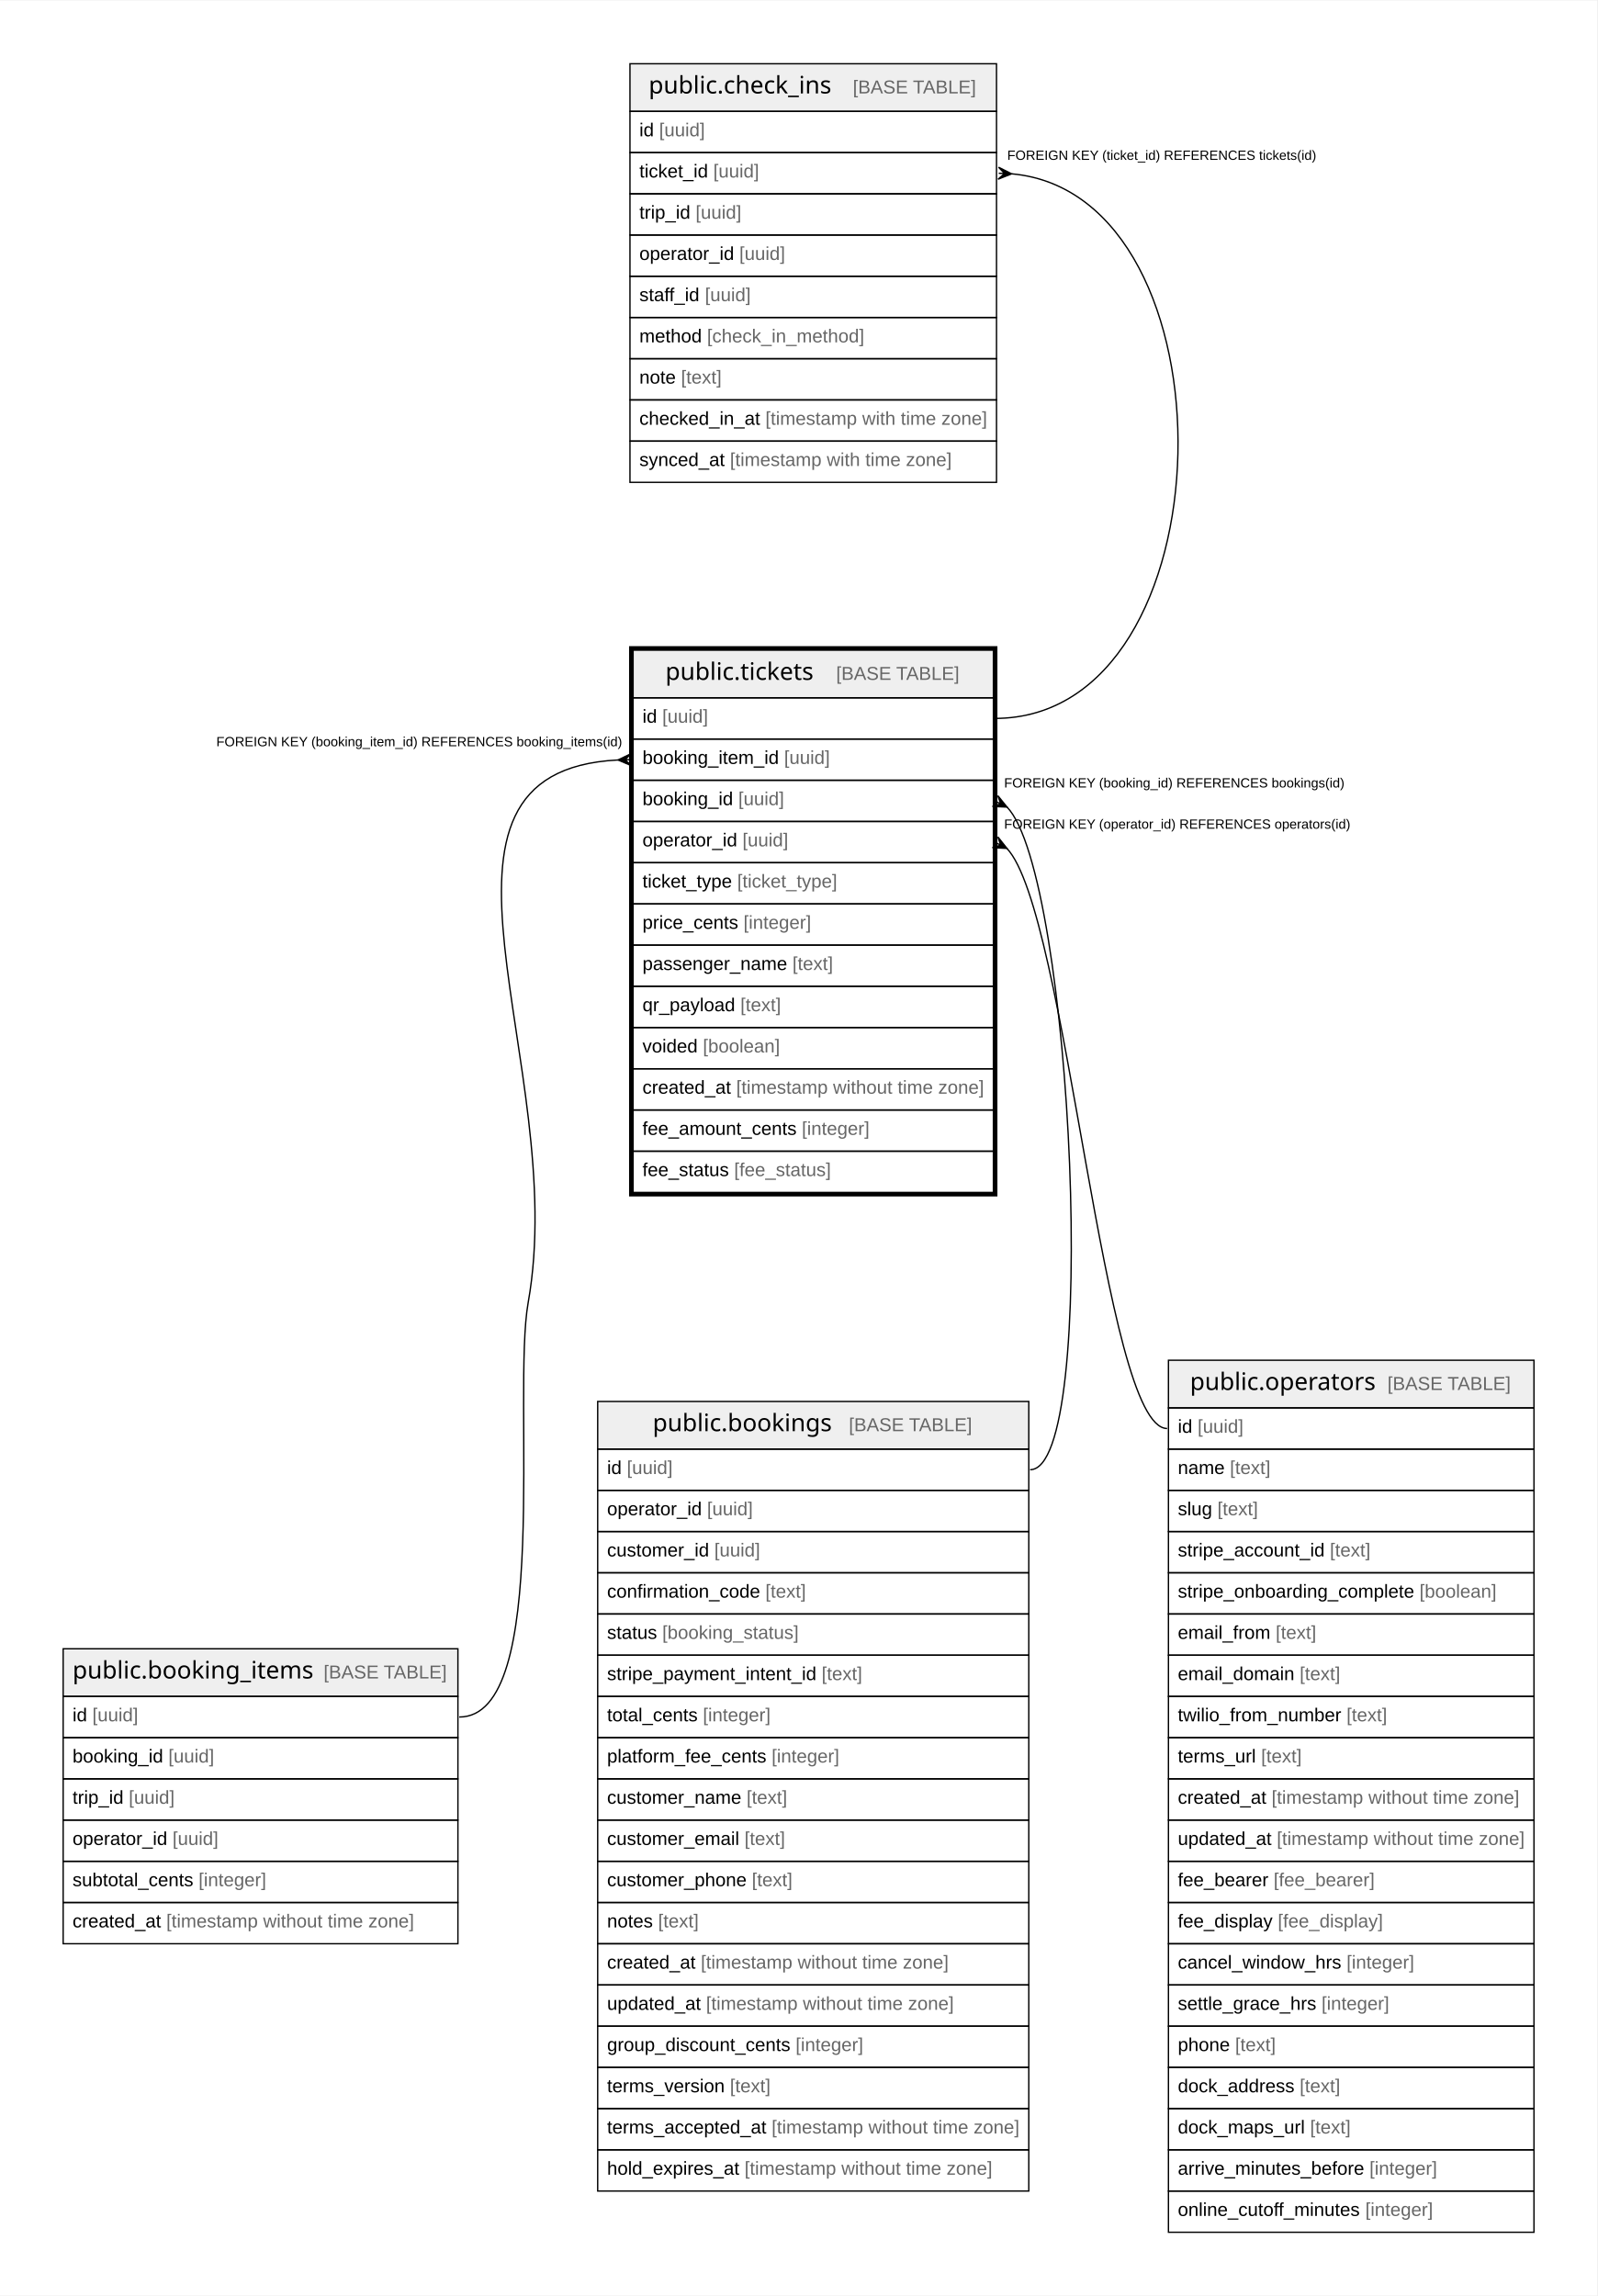
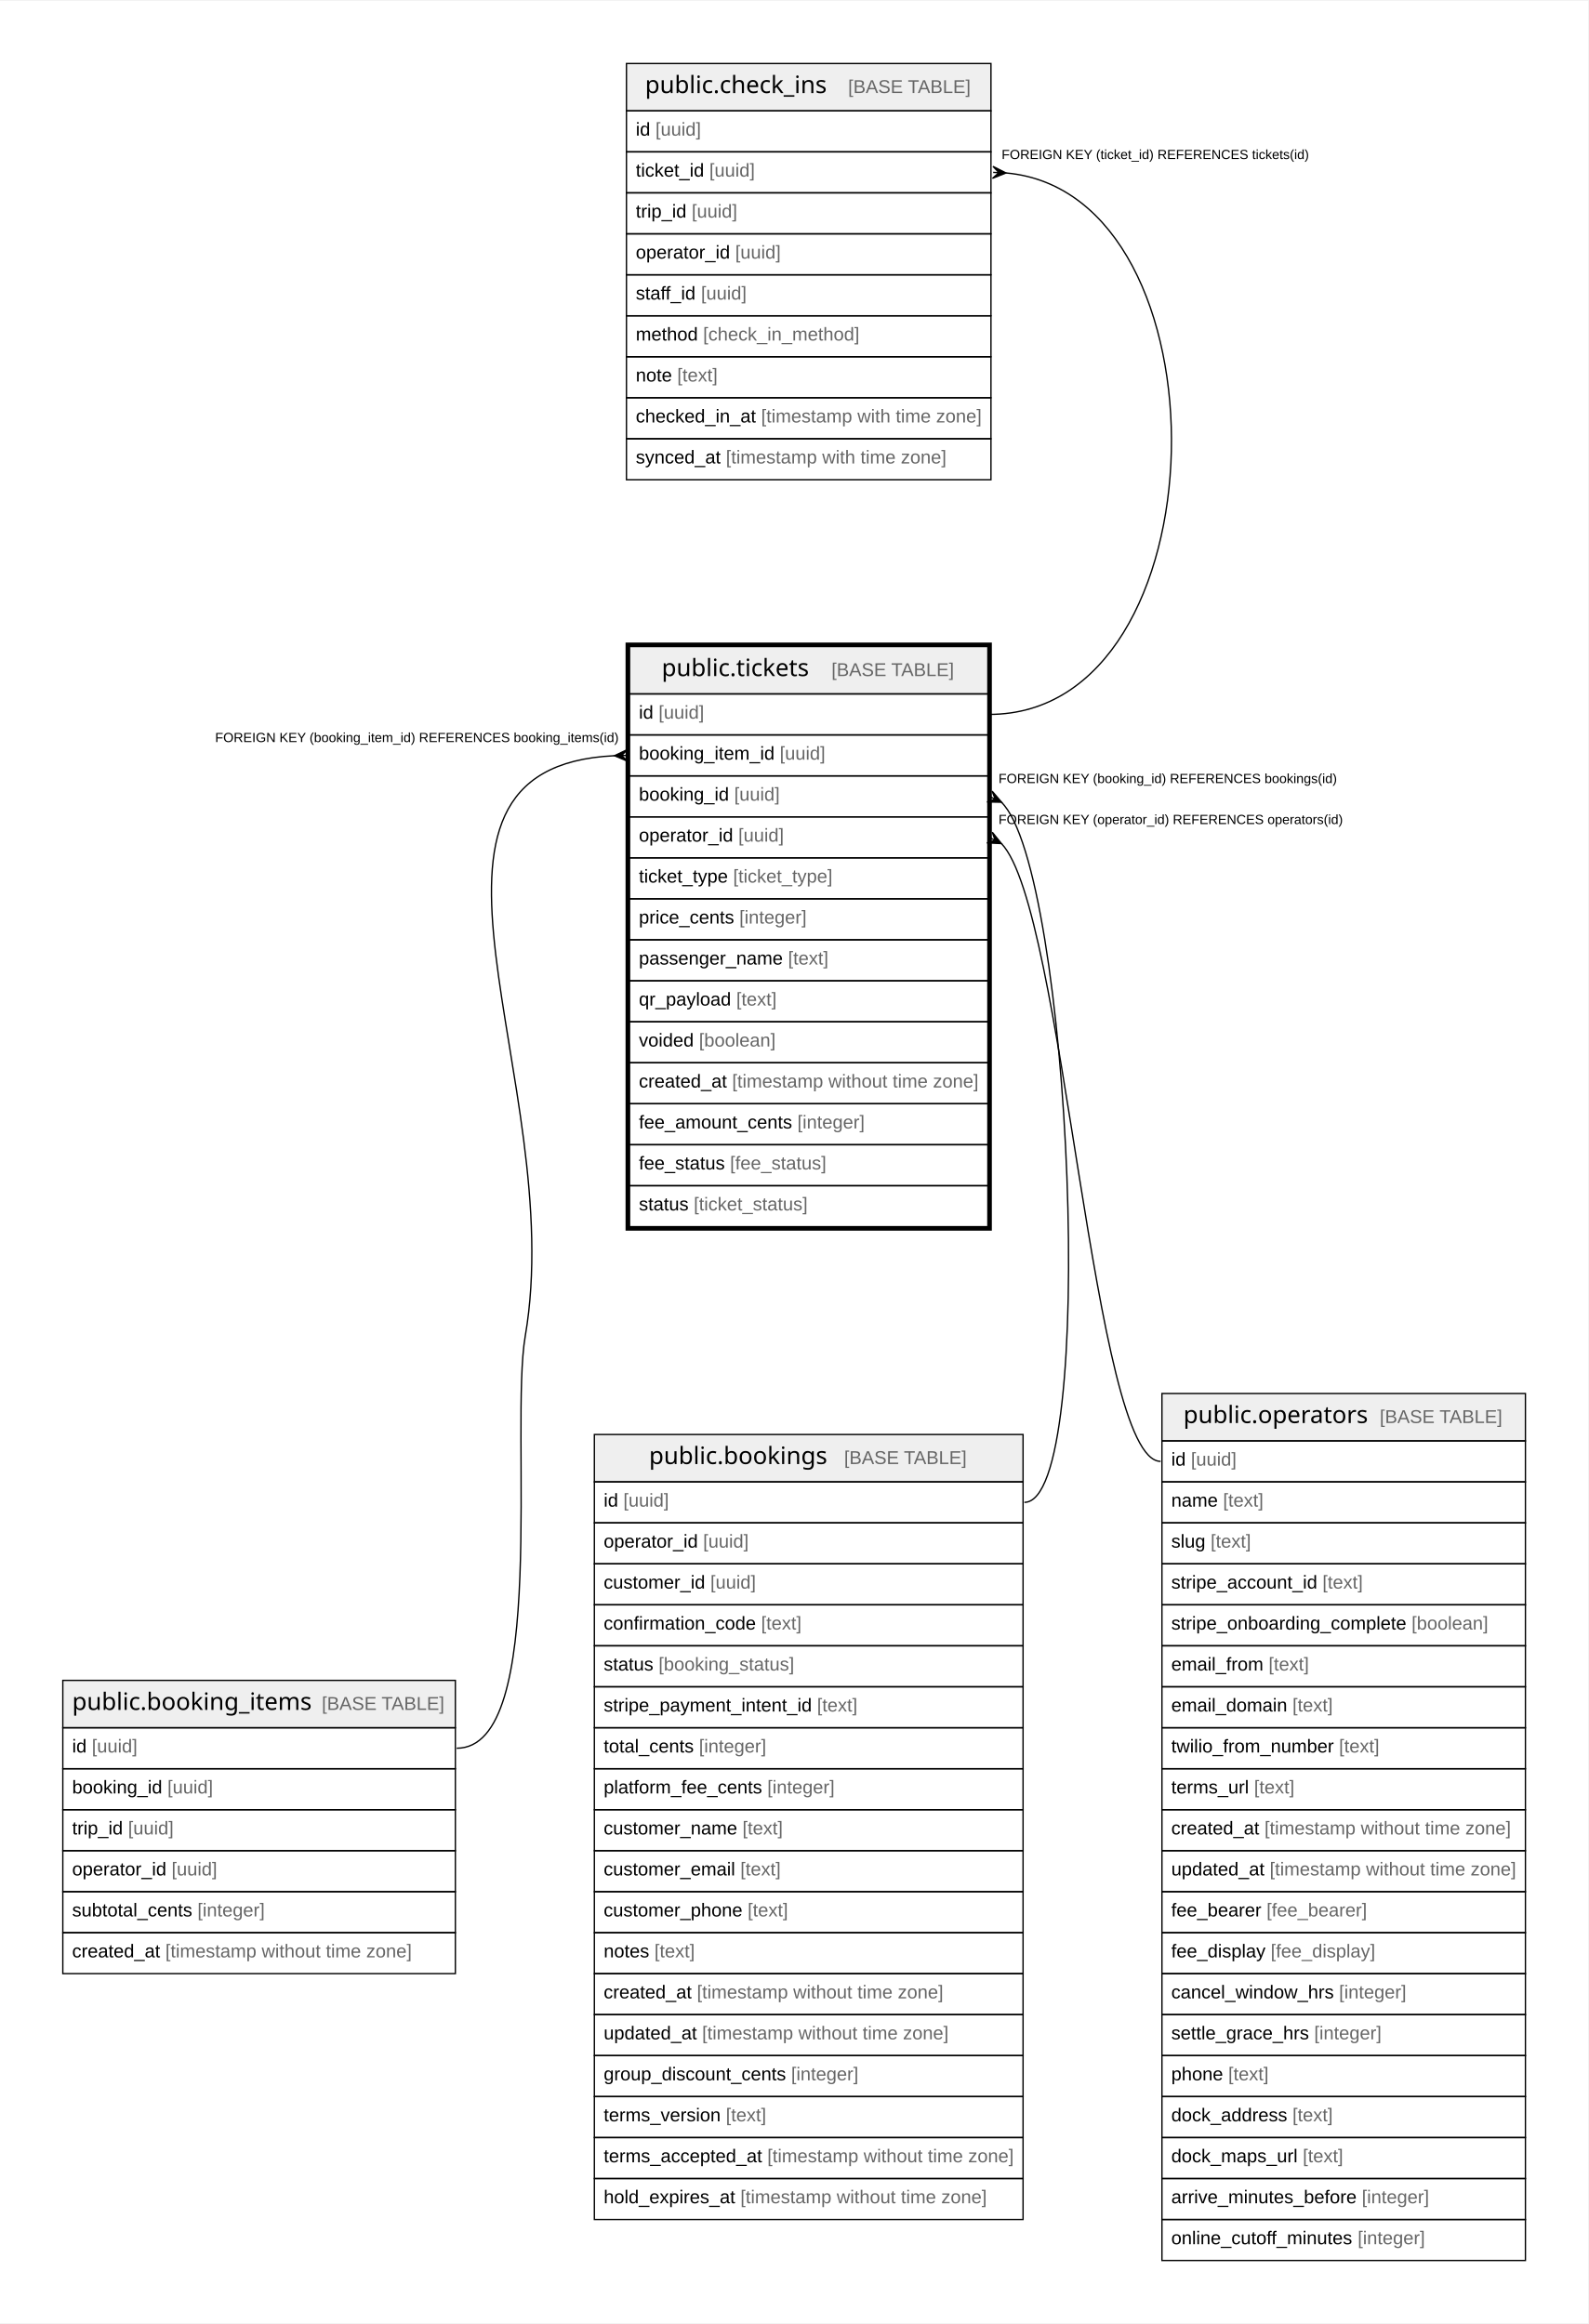
- <svg xmlns="http://www.w3.org/2000/svg" width="1193pt" height="1715pt" viewBox="0.00 0.00 1193.46 1714.80">
-   <g id="graph0" class="graph" transform="scale(1 1) rotate(0) translate(4 1710.8)">
-     <polygon fill="white" stroke="none" points="-4,4 -4,-1710.8 1189.46,-1710.8 1189.46,4 -4,4" />
+ <svg xmlns="http://www.w3.org/2000/svg" width="1193pt" height="1746pt" viewBox="0.00 0.00 1193.46 1745.60">
+   <g id="graph0" class="graph" transform="scale(1 1) rotate(0) translate(4 1741.6)">
+     <polygon fill="white" stroke="none" points="-4,4 -4,-1741.6 1189.46,-1741.6 1189.46,4 -4,4" />
    <g id="node1" class="node">
-       <polygon fill="#efefef" stroke="none" points="469.07,-1189.8 469.07,-1225.4 738.31,-1225.4 738.31,-1189.8 469.07,-1189.8" />
-       <polygon fill="none" stroke="black" points="469.07,-1189.8 469.07,-1225.4 738.31,-1225.4 738.31,-1189.8 469.07,-1189.8" />
-       <text text-anchor="start" x="493.21" y="-1203.2" font-family="Arial Bold" font-size="18.00">public.tickets</text>
-       <text text-anchor="start" x="589.68" y="-1203.2" font-family="Arial" font-size="14.00">    </text>
-       <text text-anchor="start" x="620.8" y="-1203.2" font-family="Arial" font-size="14.00" fill="#666666">[BASE TABLE]</text>
+       <polygon fill="#efefef" stroke="none" points="469.07,-1220.6 469.07,-1256.2 738.31,-1256.2 738.31,-1220.6 469.07,-1220.6" />
+       <polygon fill="none" stroke="black" points="469.07,-1220.6 469.07,-1256.2 738.31,-1256.2 738.31,-1220.6 469.07,-1220.6" />
+       <text text-anchor="start" x="493.21" y="-1234" font-family="Arial Bold" font-size="18.00">public.tickets</text>
+       <text text-anchor="start" x="589.68" y="-1234" font-family="Arial" font-size="14.00">    </text>
+       <text text-anchor="start" x="620.8" y="-1234" font-family="Arial" font-size="14.00" fill="#666666">[BASE TABLE]</text>
+       <polygon fill="none" stroke="black" points="469.07,-1189.8 469.07,-1220.6 738.31,-1220.6 738.31,-1189.8 469.07,-1189.8" />
+       <text text-anchor="start" x="476.07" y="-1202" font-family="Arial" font-size="14.00">id </text>
+       <text text-anchor="start" x="490.86" y="-1202" font-family="Arial" font-size="14.00" fill="#666666">[uuid]</text>
      <polygon fill="none" stroke="black" points="469.07,-1159 469.07,-1189.8 738.31,-1189.8 738.31,-1159 469.07,-1159" />
-       <text text-anchor="start" x="476.07" y="-1171.2" font-family="Arial" font-size="14.00">id </text>
-       <text text-anchor="start" x="490.86" y="-1171.2" font-family="Arial" font-size="14.00" fill="#666666">[uuid]</text>
+       <text text-anchor="start" x="476.07" y="-1171.2" font-family="Arial" font-size="14.00">booking_item_id </text>
+       <text text-anchor="start" x="581.92" y="-1171.2" font-family="Arial" font-size="14.00" fill="#666666">[uuid]</text>
      <polygon fill="none" stroke="black" points="469.07,-1128.2 469.07,-1159 738.31,-1159 738.31,-1128.2 469.07,-1128.2" />
-       <text text-anchor="start" x="476.07" y="-1140.4" font-family="Arial" font-size="14.00">booking_item_id </text>
-       <text text-anchor="start" x="581.92" y="-1140.4" font-family="Arial" font-size="14.00" fill="#666666">[uuid]</text>
+       <text text-anchor="start" x="476.07" y="-1140.4" font-family="Arial" font-size="14.00">booking_id </text>
+       <text text-anchor="start" x="547.69" y="-1140.4" font-family="Arial" font-size="14.00" fill="#666666">[uuid]</text>
      <polygon fill="none" stroke="black" points="469.07,-1097.4 469.07,-1128.2 738.31,-1128.2 738.31,-1097.4 469.07,-1097.4" />
-       <text text-anchor="start" x="476.07" y="-1109.6" font-family="Arial" font-size="14.00">booking_id </text>
-       <text text-anchor="start" x="547.69" y="-1109.6" font-family="Arial" font-size="14.00" fill="#666666">[uuid]</text>
+       <text text-anchor="start" x="476.07" y="-1109.6" font-family="Arial" font-size="14.00">operator_id </text>
+       <text text-anchor="start" x="550.79" y="-1109.6" font-family="Arial" font-size="14.00" fill="#666666">[uuid]</text>
      <polygon fill="none" stroke="black" points="469.07,-1066.6 469.07,-1097.4 738.31,-1097.4 738.31,-1066.6 469.07,-1066.6" />
-       <text text-anchor="start" x="476.07" y="-1078.8" font-family="Arial" font-size="14.00">operator_id </text>
-       <text text-anchor="start" x="550.79" y="-1078.8" font-family="Arial" font-size="14.00" fill="#666666">[uuid]</text>
+       <text text-anchor="start" x="476.07" y="-1078.8" font-family="Arial" font-size="14.00">ticket_type </text>
+       <text text-anchor="start" x="546.89" y="-1078.8" font-family="Arial" font-size="14.00" fill="#666666">[ticket_type]</text>
      <polygon fill="none" stroke="black" points="469.07,-1035.8 469.07,-1066.6 738.31,-1066.6 738.31,-1035.8 469.07,-1035.8" />
-       <text text-anchor="start" x="476.07" y="-1048" font-family="Arial" font-size="14.00">ticket_type </text>
-       <text text-anchor="start" x="546.89" y="-1048" font-family="Arial" font-size="14.00" fill="#666666">[ticket_type]</text>
+       <text text-anchor="start" x="476.07" y="-1048" font-family="Arial" font-size="14.00">price_cents </text>
+       <text text-anchor="start" x="551.55" y="-1048" font-family="Arial" font-size="14.00" fill="#666666">[integer]</text>
      <polygon fill="none" stroke="black" points="469.07,-1005 469.07,-1035.8 738.31,-1035.8 738.31,-1005 469.07,-1005" />
-       <text text-anchor="start" x="476.07" y="-1017.2" font-family="Arial" font-size="14.00">price_cents </text>
-       <text text-anchor="start" x="551.55" y="-1017.2" font-family="Arial" font-size="14.00" fill="#666666">[integer]</text>
+       <text text-anchor="start" x="476.07" y="-1017.2" font-family="Arial" font-size="14.00">passenger_name </text>
+       <text text-anchor="start" x="588.15" y="-1017.2" font-family="Arial" font-size="14.00" fill="#666666">[text]</text>
      <polygon fill="none" stroke="black" points="469.07,-974.2 469.07,-1005 738.31,-1005 738.31,-974.2 469.07,-974.2" />
-       <text text-anchor="start" x="476.07" y="-986.4" font-family="Arial" font-size="14.00">passenger_name </text>
-       <text text-anchor="start" x="588.15" y="-986.4" font-family="Arial" font-size="14.00" fill="#666666">[text]</text>
+       <text text-anchor="start" x="476.07" y="-986.4" font-family="Arial" font-size="14.00">qr_payload </text>
+       <text text-anchor="start" x="549.24" y="-986.4" font-family="Arial" font-size="14.00" fill="#666666">[text]</text>
      <polygon fill="none" stroke="black" points="469.07,-943.4 469.07,-974.2 738.31,-974.2 738.31,-943.4 469.07,-943.4" />
-       <text text-anchor="start" x="476.07" y="-955.6" font-family="Arial" font-size="14.00">qr_payload </text>
-       <text text-anchor="start" x="549.24" y="-955.6" font-family="Arial" font-size="14.00" fill="#666666">[text]</text>
+       <text text-anchor="start" x="476.07" y="-955.6" font-family="Arial" font-size="14.00">voided </text>
+       <text text-anchor="start" x="521.22" y="-955.6" font-family="Arial" font-size="14.00" fill="#666666">[boolean]</text>
      <polygon fill="none" stroke="black" points="469.07,-912.6 469.07,-943.4 738.31,-943.4 738.31,-912.6 469.07,-912.6" />
-       <text text-anchor="start" x="476.07" y="-924.8" font-family="Arial" font-size="14.00">voided </text>
-       <text text-anchor="start" x="521.22" y="-924.8" font-family="Arial" font-size="14.00" fill="#666666">[boolean]</text>
+       <text text-anchor="start" x="476.07" y="-924.8" font-family="Arial" font-size="14.00">created_at </text>
+       <text text-anchor="start" x="546.12" y="-924.8" font-family="Arial" font-size="14.00" fill="#666666">[timestamp without time zone]</text>
      <polygon fill="none" stroke="black" points="469.07,-881.8 469.07,-912.6 738.31,-912.6 738.31,-881.8 469.07,-881.8" />
-       <text text-anchor="start" x="476.07" y="-894" font-family="Arial" font-size="14.00">created_at </text>
-       <text text-anchor="start" x="546.12" y="-894" font-family="Arial" font-size="14.00" fill="#666666">[timestamp without time zone]</text>
+       <text text-anchor="start" x="476.07" y="-894" font-family="Arial" font-size="14.00">fee_amount_cents </text>
+       <text text-anchor="start" x="595.15" y="-894" font-family="Arial" font-size="14.00" fill="#666666">[integer]</text>
      <polygon fill="none" stroke="black" points="469.07,-851 469.07,-881.8 738.31,-881.8 738.31,-851 469.07,-851" />
-       <text text-anchor="start" x="476.07" y="-863.2" font-family="Arial" font-size="14.00">fee_amount_cents </text>
-       <text text-anchor="start" x="595.15" y="-863.2" font-family="Arial" font-size="14.00" fill="#666666">[integer]</text>
+       <text text-anchor="start" x="476.07" y="-863.2" font-family="Arial" font-size="14.00">fee_status </text>
+       <text text-anchor="start" x="544.56" y="-863.2" font-family="Arial" font-size="14.00" fill="#666666">[fee_status]</text>
      <polygon fill="none" stroke="black" points="469.07,-820.2 469.07,-851 738.31,-851 738.31,-820.2 469.07,-820.2" />
-       <text text-anchor="start" x="476.07" y="-832.4" font-family="Arial" font-size="14.00">fee_status </text>
-       <text text-anchor="start" x="544.56" y="-832.4" font-family="Arial" font-size="14.00" fill="#666666">[fee_status]</text>
-       <polygon fill="none" stroke="black" stroke-width="3" points="467.57,-818.7 467.57,-1226.9 739.81,-1226.9 739.81,-818.7 467.57,-818.7" />
+       <text text-anchor="start" x="476.07" y="-832.4" font-family="Arial" font-size="14.00">status </text>
+       <text text-anchor="start" x="517.31" y="-832.4" font-family="Arial" font-size="14.00" fill="#666666">[ticket_status]</text>
+       <polygon fill="none" stroke="black" stroke-width="3" points="467.57,-818.7 467.57,-1257.7 739.81,-1257.7 739.81,-818.7 467.57,-818.7" />
    </g>
    <g id="node3" class="node">
      <polygon fill="#efefef" stroke="none" points="43.2,-443.6 43.2,-479.2 338.18,-479.2 338.18,-443.6 43.2,-443.6" />
      <polygon fill="none" stroke="black" points="43.2,-443.6 43.2,-479.2 338.18,-479.2 338.18,-443.6 43.2,-443.6" />
      <text text-anchor="start" x="50.2" y="-457" font-family="Arial Bold" font-size="18.00">public.booking_items</text>
      <text text-anchor="start" x="206.69" y="-457" font-family="Arial" font-size="14.00">    </text>
      <text text-anchor="start" x="237.81" y="-457" font-family="Arial" font-size="14.00" fill="#666666">[BASE TABLE]</text>
      <polygon fill="none" stroke="black" points="43.2,-412.8 43.2,-443.6 338.18,-443.6 338.18,-412.8 43.2,-412.8" />
      <text text-anchor="start" x="50.2" y="-425" font-family="Arial" font-size="14.00">id </text>
      <text text-anchor="start" x="64.99" y="-425" font-family="Arial" font-size="14.00" fill="#666666">[uuid]</text>
      <polygon fill="none" stroke="black" points="43.2,-382 43.2,-412.8 338.18,-412.8 338.18,-382 43.2,-382" />
      <text text-anchor="start" x="50.2" y="-394.2" font-family="Arial" font-size="14.00">booking_id </text>
      <text text-anchor="start" x="121.81" y="-394.2" font-family="Arial" font-size="14.00" fill="#666666">[uuid]</text>
      <polygon fill="none" stroke="black" points="43.2,-351.2 43.2,-382 338.18,-382 338.18,-351.2 43.2,-351.2" />
      <text text-anchor="start" x="50.2" y="-363.4" font-family="Arial" font-size="14.00">trip_id </text>
      <text text-anchor="start" x="92.22" y="-363.4" font-family="Arial" font-size="14.00" fill="#666666">[uuid]</text>
      <polygon fill="none" stroke="black" points="43.2,-320.4 43.2,-351.2 338.18,-351.2 338.18,-320.4 43.2,-320.4" />
      <text text-anchor="start" x="50.2" y="-332.6" font-family="Arial" font-size="14.00">operator_id </text>
      <text text-anchor="start" x="124.92" y="-332.6" font-family="Arial" font-size="14.00" fill="#666666">[uuid]</text>
      <polygon fill="none" stroke="black" points="43.2,-289.6 43.2,-320.4 338.18,-320.4 338.18,-289.6 43.2,-289.6" />
      <text text-anchor="start" x="50.2" y="-301.8" font-family="Arial" font-size="14.00">subtotal_cents </text>
      <text text-anchor="start" x="144.37" y="-301.8" font-family="Arial" font-size="14.00" fill="#666666">[integer]</text>
      <polygon fill="none" stroke="black" points="43.2,-258.8 43.2,-289.6 338.18,-289.6 338.18,-258.8 43.2,-258.8" />
      <text text-anchor="start" x="50.2" y="-271" font-family="Arial" font-size="14.00">created_at </text>
      <text text-anchor="start" x="120.25" y="-271" font-family="Arial" font-size="14.00" fill="#666666">[timestamp without time zone]</text>
    </g>
    <g id="edge2" class="edge">
-       <path fill="none" stroke="black" d="M457.68,-1143.34C289.89,-1134.83 422.31,-915.13 390.69,-738 378.43,-669.3 408.97,-428.2 339.18,-428.2" />
-       <polygon fill="black" stroke="black" points="457.74,-1143.35 467.63,-1148.09 463.07,-1143.48 467.4,-1143.58 467.4,-1143.58 467.4,-1143.58 463.07,-1143.48 467.85,-1139.09 457.74,-1143.35" />
-       <text text-anchor="start" x="157.64" y="-1153.6" font-family="Arial" font-size="10.00">FOREIGN KEY (booking_item_id) REFERENCES booking_items(id)</text>
+       <path fill="none" stroke="black" d="M457.74,-1174.16C276.56,-1165.66 423.44,-928.63 390.69,-738 378.87,-669.22 408.97,-428.2 339.18,-428.2" />
+       <polygon fill="black" stroke="black" points="457.74,-1174.16 467.64,-1178.89 463.07,-1174.29 467.4,-1174.38 467.4,-1174.38 467.4,-1174.38 463.07,-1174.29 467.84,-1169.89 457.74,-1174.16" />
+       <text text-anchor="start" x="157.64" y="-1184.4" font-family="Arial" font-size="10.00">FOREIGN KEY (booking_item_id) REFERENCES booking_items(id)</text>
    </g>
    <g id="node4" class="node">
      <polygon fill="#efefef" stroke="none" points="442.62,-628.4 442.62,-664 764.76,-664 764.76,-628.4 442.62,-628.4" />
      <polygon fill="none" stroke="black" points="442.62,-628.4 442.62,-664 764.76,-664 764.76,-628.4 442.62,-628.4" />
      <text text-anchor="start" x="483.7" y="-641.8" font-family="Arial Bold" font-size="18.00">public.bookings</text>
      <text text-anchor="start" x="599.19" y="-641.8" font-family="Arial" font-size="14.00">    </text>
      <text text-anchor="start" x="630.31" y="-641.8" font-family="Arial" font-size="14.00" fill="#666666">[BASE TABLE]</text>
      <polygon fill="none" stroke="black" points="442.62,-597.6 442.62,-628.4 764.76,-628.4 764.76,-597.6 442.62,-597.6" />
      <text text-anchor="start" x="449.62" y="-609.8" font-family="Arial" font-size="14.00">id </text>
      <text text-anchor="start" x="464.4" y="-609.8" font-family="Arial" font-size="14.00" fill="#666666">[uuid]</text>
      <polygon fill="none" stroke="black" points="442.62,-566.8 442.62,-597.6 764.76,-597.6 764.76,-566.8 442.62,-566.8" />
      <text text-anchor="start" x="449.62" y="-579" font-family="Arial" font-size="14.00">operator_id </text>
      <text text-anchor="start" x="524.33" y="-579" font-family="Arial" font-size="14.00" fill="#666666">[uuid]</text>
      <polygon fill="none" stroke="black" points="442.62,-536 442.62,-566.8 764.76,-566.8 764.76,-536 442.62,-536" />
      <text text-anchor="start" x="449.62" y="-548.2" font-family="Arial" font-size="14.00">customer_id </text>
      <text text-anchor="start" x="529.76" y="-548.2" font-family="Arial" font-size="14.00" fill="#666666">[uuid]</text>
      <polygon fill="none" stroke="black" points="442.62,-505.2 442.62,-536 764.76,-536 764.76,-505.2 442.62,-505.2" />
      <text text-anchor="start" x="449.62" y="-517.4" font-family="Arial" font-size="14.00">confirmation_code </text>
      <text text-anchor="start" x="567.91" y="-517.4" font-family="Arial" font-size="14.00" fill="#666666">[text]</text>
      <polygon fill="none" stroke="black" points="442.62,-474.4 442.62,-505.2 764.76,-505.2 764.76,-474.4 442.62,-474.4" />
      <text text-anchor="start" x="449.62" y="-486.6" font-family="Arial" font-size="14.00">status </text>
      <text text-anchor="start" x="490.86" y="-486.6" font-family="Arial" font-size="14.00" fill="#666666">[booking_status]</text>
      <polygon fill="none" stroke="black" points="442.62,-443.6 442.62,-474.4 764.76,-474.4 764.76,-443.6 442.62,-443.6" />
      <text text-anchor="start" x="449.62" y="-455.8" font-family="Arial" font-size="14.00">stripe_payment_intent_id </text>
      <text text-anchor="start" x="609.94" y="-455.8" font-family="Arial" font-size="14.00" fill="#666666">[text]</text>
      <polygon fill="none" stroke="black" points="442.62,-412.8 442.62,-443.6 764.76,-443.6 764.76,-412.8 442.62,-412.8" />
      <text text-anchor="start" x="449.62" y="-425" font-family="Arial" font-size="14.00">total_cents </text>
      <text text-anchor="start" x="521.22" y="-425" font-family="Arial" font-size="14.00" fill="#666666">[integer]</text>
      <polygon fill="none" stroke="black" points="442.62,-382 442.62,-412.8 764.76,-412.8 764.76,-382 442.62,-382" />
      <text text-anchor="start" x="449.62" y="-394.2" font-family="Arial" font-size="14.00">platform_fee_cents </text>
      <text text-anchor="start" x="572.58" y="-394.2" font-family="Arial" font-size="14.00" fill="#666666">[integer]</text>
      <polygon fill="none" stroke="black" points="442.62,-351.2 442.62,-382 764.76,-382 764.76,-351.2 442.62,-351.2" />
      <text text-anchor="start" x="449.62" y="-363.4" font-family="Arial" font-size="14.00">customer_name </text>
      <text text-anchor="start" x="553.89" y="-363.4" font-family="Arial" font-size="14.00" fill="#666666">[text]</text>
      <polygon fill="none" stroke="black" points="442.62,-320.4 442.62,-351.2 764.76,-351.2 764.76,-320.4 442.62,-320.4" />
      <text text-anchor="start" x="449.62" y="-332.6" font-family="Arial" font-size="14.00">customer_email </text>
      <text text-anchor="start" x="552.32" y="-332.6" font-family="Arial" font-size="14.00" fill="#666666">[text]</text>
      <polygon fill="none" stroke="black" points="442.62,-289.6 442.62,-320.4 764.76,-320.4 764.76,-289.6 442.62,-289.6" />
      <text text-anchor="start" x="449.62" y="-301.8" font-family="Arial" font-size="14.00">customer_phone </text>
      <text text-anchor="start" x="557.8" y="-301.8" font-family="Arial" font-size="14.00" fill="#666666">[text]</text>
      <polygon fill="none" stroke="black" points="442.62,-258.8 442.62,-289.6 764.76,-289.6 764.76,-258.8 442.62,-258.8" />
      <text text-anchor="start" x="449.62" y="-271" font-family="Arial" font-size="14.00">notes </text>
      <text text-anchor="start" x="487.76" y="-271" font-family="Arial" font-size="14.00" fill="#666666">[text]</text>
      <polygon fill="none" stroke="black" points="442.62,-228 442.62,-258.8 764.76,-258.8 764.76,-228 442.62,-228" />
      <text text-anchor="start" x="449.62" y="-240.2" font-family="Arial" font-size="14.00">created_at </text>
      <text text-anchor="start" x="519.67" y="-240.2" font-family="Arial" font-size="14.00" fill="#666666">[timestamp without time zone]</text>
      <polygon fill="none" stroke="black" points="442.62,-197.2 442.62,-228 764.76,-228 764.76,-197.2 442.62,-197.2" />
      <text text-anchor="start" x="449.62" y="-209.4" font-family="Arial" font-size="14.00">updated_at </text>
      <text text-anchor="start" x="523.58" y="-209.4" font-family="Arial" font-size="14.00" fill="#666666">[timestamp without time zone]</text>
      <polygon fill="none" stroke="black" points="442.62,-166.4 442.62,-197.2 764.76,-197.2 764.76,-166.4 442.62,-166.4" />
      <text text-anchor="start" x="449.62" y="-178.6" font-family="Arial" font-size="14.00">group_discount_cents </text>
      <text text-anchor="start" x="590.49" y="-178.6" font-family="Arial" font-size="14.00" fill="#666666">[integer]</text>
      <polygon fill="none" stroke="black" points="442.62,-135.6 442.62,-166.4 764.76,-166.4 764.76,-135.6 442.62,-135.6" />
      <text text-anchor="start" x="449.62" y="-147.8" font-family="Arial" font-size="14.00">terms_version </text>
      <text text-anchor="start" x="541.42" y="-147.8" font-family="Arial" font-size="14.00" fill="#666666">[text]</text>
      <polygon fill="none" stroke="black" points="442.62,-104.8 442.62,-135.6 764.76,-135.6 764.76,-104.8 442.62,-104.8" />
      <text text-anchor="start" x="449.62" y="-117" font-family="Arial" font-size="14.00">terms_accepted_at </text>
      <text text-anchor="start" x="572.58" y="-117" font-family="Arial" font-size="14.00" fill="#666666">[timestamp without time zone]</text>
      <polygon fill="none" stroke="black" points="442.62,-74 442.62,-104.8 764.76,-104.8 764.76,-74 442.62,-74" />
      <text text-anchor="start" x="449.62" y="-86.2" font-family="Arial" font-size="14.00">hold_expires_at </text>
      <text text-anchor="start" x="552.35" y="-86.2" font-family="Arial" font-size="14.00" fill="#666666">[timestamp without time zone]</text>
    </g>
    <g id="edge3" class="edge">
-       <path fill="none" stroke="black" d="M748.47,-1108.17C797.65,-1057.79 818.22,-613 765.76,-613" />
-       <polygon fill="black" stroke="black" points="748.53,-1108.14 737.57,-1108.63 743.77,-1110.54 739.9,-1112.5 739.9,-1112.5 739.9,-1112.5 743.77,-1110.54 741.63,-1116.67 748.53,-1108.14" />
-       <text text-anchor="start" x="746.31" y="-1122.8" font-family="Arial" font-size="10.00">FOREIGN KEY (booking_id) REFERENCES bookings(id)</text>
+       <path fill="none" stroke="black" d="M748.36,-1139.33C800.89,-1089.11 821.68,-613 765.76,-613" />
+       <polygon fill="black" stroke="black" points="748.65,-1139.19 737.69,-1139.39 743.83,-1141.47 739.91,-1143.31 739.91,-1143.31 739.91,-1143.31 743.83,-1141.47 741.53,-1147.53 748.65,-1139.19" />
+       <text text-anchor="start" x="746.31" y="-1153.6" font-family="Arial" font-size="10.00">FOREIGN KEY (booking_id) REFERENCES bookings(id)</text>
    </g>
    <g id="node5" class="node">
      <polygon fill="#efefef" stroke="none" points="869.12,-659.2 869.12,-694.8 1142.26,-694.8 1142.26,-659.2 869.12,-659.2" />
      <polygon fill="none" stroke="black" points="869.12,-659.2 869.12,-694.8 1142.26,-694.8 1142.26,-659.2 869.12,-659.2" />
      <text text-anchor="start" x="885.21" y="-672.6" font-family="Arial Bold" font-size="18.00">public.operators</text>
      <text text-anchor="start" x="1001.68" y="-672.6" font-family="Arial" font-size="14.00">    </text>
      <text text-anchor="start" x="1032.79" y="-672.6" font-family="Arial" font-size="14.00" fill="#666666">[BASE TABLE]</text>
      <polygon fill="none" stroke="black" points="869.12,-628.4 869.12,-659.2 1142.26,-659.2 1142.26,-628.4 869.12,-628.4" />
      <text text-anchor="start" x="876.12" y="-640.6" font-family="Arial" font-size="14.00">id </text>
      <text text-anchor="start" x="890.9" y="-640.6" font-family="Arial" font-size="14.00" fill="#666666">[uuid]</text>
      <polygon fill="none" stroke="black" points="869.12,-597.6 869.12,-628.4 1142.26,-628.4 1142.26,-597.6 869.12,-597.6" />
      <text text-anchor="start" x="876.12" y="-609.8" font-family="Arial" font-size="14.00">name </text>
      <text text-anchor="start" x="915.03" y="-609.8" font-family="Arial" font-size="14.00" fill="#666666">[text]</text>
      <polygon fill="none" stroke="black" points="869.12,-566.8 869.12,-597.6 1142.26,-597.6 1142.26,-566.8 869.12,-566.8" />
      <text text-anchor="start" x="876.12" y="-579" font-family="Arial" font-size="14.00">slug </text>
      <text text-anchor="start" x="905.69" y="-579" font-family="Arial" font-size="14.00" fill="#666666">[text]</text>
      <polygon fill="none" stroke="black" points="869.12,-536 869.12,-566.8 1142.26,-566.8 1142.26,-536 869.12,-536" />
      <text text-anchor="start" x="876.12" y="-548.2" font-family="Arial" font-size="14.00">stripe_account_id </text>
      <text text-anchor="start" x="989.74" y="-548.2" font-family="Arial" font-size="14.00" fill="#666666">[text]</text>
      <polygon fill="none" stroke="black" points="869.12,-505.2 869.12,-536 1142.26,-536 1142.26,-505.2 869.12,-505.2" />
      <text text-anchor="start" x="876.12" y="-517.4" font-family="Arial" font-size="14.00">stripe_onboarding_complete </text>
      <text text-anchor="start" x="1056.68" y="-517.4" font-family="Arial" font-size="14.00" fill="#666666">[boolean]</text>
      <polygon fill="none" stroke="black" points="869.12,-474.4 869.12,-505.2 1142.26,-505.2 1142.26,-474.4 869.12,-474.4" />
      <text text-anchor="start" x="876.12" y="-486.6" font-family="Arial" font-size="14.00">email_from </text>
      <text text-anchor="start" x="949.25" y="-486.6" font-family="Arial" font-size="14.00" fill="#666666">[text]</text>
      <polygon fill="none" stroke="black" points="869.12,-443.6 869.12,-474.4 1142.26,-474.4 1142.26,-443.6 869.12,-443.6" />
      <text text-anchor="start" x="876.12" y="-455.8" font-family="Arial" font-size="14.00">email_domain </text>
      <text text-anchor="start" x="967.17" y="-455.8" font-family="Arial" font-size="14.00" fill="#666666">[text]</text>
      <polygon fill="none" stroke="black" points="869.12,-412.8 869.12,-443.6 1142.26,-443.6 1142.26,-412.8 869.12,-412.8" />
      <text text-anchor="start" x="876.12" y="-425" font-family="Arial" font-size="14.00">twilio_from_number </text>
      <text text-anchor="start" x="1002.17" y="-425" font-family="Arial" font-size="14.00" fill="#666666">[text]</text>
      <polygon fill="none" stroke="black" points="869.12,-382 869.12,-412.8 1142.26,-412.8 1142.26,-382 869.12,-382" />
      <text text-anchor="start" x="876.12" y="-394.2" font-family="Arial" font-size="14.00">terms_url </text>
      <text text-anchor="start" x="938.35" y="-394.2" font-family="Arial" font-size="14.00" fill="#666666">[text]</text>
      <polygon fill="none" stroke="black" points="869.12,-351.2 869.12,-382 1142.26,-382 1142.26,-351.2 869.12,-351.2" />
      <text text-anchor="start" x="876.12" y="-363.4" font-family="Arial" font-size="14.00">created_at </text>
      <text text-anchor="start" x="946.17" y="-363.4" font-family="Arial" font-size="14.00" fill="#666666">[timestamp without time zone]</text>
      <polygon fill="none" stroke="black" points="869.12,-320.4 869.12,-351.2 1142.26,-351.2 1142.26,-320.4 869.12,-320.4" />
      <text text-anchor="start" x="876.12" y="-332.6" font-family="Arial" font-size="14.00">updated_at </text>
      <text text-anchor="start" x="950.08" y="-332.6" font-family="Arial" font-size="14.00" fill="#666666">[timestamp without time zone]</text>
      <polygon fill="none" stroke="black" points="869.12,-289.6 869.12,-320.4 1142.26,-320.4 1142.26,-289.6 869.12,-289.6" />
      <text text-anchor="start" x="876.12" y="-301.8" font-family="Arial" font-size="14.00">fee_bearer </text>
      <text text-anchor="start" x="947.72" y="-301.8" font-family="Arial" font-size="14.00" fill="#666666">[fee_bearer]</text>
      <polygon fill="none" stroke="black" points="869.12,-258.8 869.12,-289.6 1142.26,-289.6 1142.26,-258.8 869.12,-258.8" />
      <text text-anchor="start" x="876.12" y="-271" font-family="Arial" font-size="14.00">fee_display </text>
      <text text-anchor="start" x="950.83" y="-271" font-family="Arial" font-size="14.00" fill="#666666">[fee_display]</text>
      <polygon fill="none" stroke="black" points="869.12,-228 869.12,-258.8 1142.26,-258.8 1142.26,-228 869.12,-228" />
      <text text-anchor="start" x="876.12" y="-240.2" font-family="Arial" font-size="14.00">cancel_window_hrs </text>
      <text text-anchor="start" x="1002.19" y="-240.2" font-family="Arial" font-size="14.00" fill="#666666">[integer]</text>
      <polygon fill="none" stroke="black" points="869.12,-197.2 869.12,-228 1142.26,-228 1142.26,-197.2 869.12,-197.2" />
      <text text-anchor="start" x="876.12" y="-209.4" font-family="Arial" font-size="14.00">settle_grace_hrs </text>
      <text text-anchor="start" x="983.51" y="-209.4" font-family="Arial" font-size="14.00" fill="#666666">[integer]</text>
      <polygon fill="none" stroke="black" points="869.12,-166.4 869.12,-197.2 1142.26,-197.2 1142.26,-166.4 869.12,-166.4" />
      <text text-anchor="start" x="876.12" y="-178.6" font-family="Arial" font-size="14.00">phone </text>
      <text text-anchor="start" x="918.94" y="-178.6" font-family="Arial" font-size="14.00" fill="#666666">[text]</text>
      <polygon fill="none" stroke="black" points="869.12,-135.6 869.12,-166.4 1142.26,-166.4 1142.26,-135.6 869.12,-135.6" />
      <text text-anchor="start" x="876.12" y="-147.8" font-family="Arial" font-size="14.00">dock_address </text>
      <text text-anchor="start" x="967.17" y="-147.8" font-family="Arial" font-size="14.00" fill="#666666">[text]</text>
      <polygon fill="none" stroke="black" points="869.12,-104.8 869.12,-135.6 1142.26,-135.6 1142.26,-104.8 869.12,-104.8" />
      <text text-anchor="start" x="876.12" y="-117" font-family="Arial" font-size="14.00">dock_maps_url </text>
      <text text-anchor="start" x="974.94" y="-117" font-family="Arial" font-size="14.00" fill="#666666">[text]</text>
      <polygon fill="none" stroke="black" points="869.12,-74 869.12,-104.8 1142.26,-104.8 1142.26,-74 869.12,-74" />
      <text text-anchor="start" x="876.12" y="-86.2" font-family="Arial" font-size="14.00">arrive_minutes_before </text>
      <text text-anchor="start" x="1019.3" y="-86.2" font-family="Arial" font-size="14.00" fill="#666666">[integer]</text>
      <polygon fill="none" stroke="black" points="869.12,-43.2 869.12,-74 1142.26,-74 1142.26,-43.2 869.12,-43.2" />
      <text text-anchor="start" x="876.12" y="-55.4" font-family="Arial" font-size="14.00">online_cutoff_minutes </text>
      <text text-anchor="start" x="1016.21" y="-55.4" font-family="Arial" font-size="14.00" fill="#666666">[integer]</text>
    </g>
    <g id="edge4" class="edge">
-       <path fill="none" stroke="black" d="M748.28,-1077.38C793.45,-1030.54 820.44,-643.8 868.12,-643.8" />
-       <polygon fill="black" stroke="black" points="748.49,-1077.26 737.54,-1077.85 743.75,-1079.71 739.9,-1081.69 739.9,-1081.69 739.9,-1081.69 743.75,-1079.71 741.67,-1085.85 748.49,-1077.26" />
-       <text text-anchor="start" x="746.31" y="-1092" font-family="Arial" font-size="10.00">FOREIGN KEY (operator_id) REFERENCES operators(id)</text>
+       <path fill="none" stroke="black" d="M748.48,-1108.16C795.89,-1059.45 817.24,-643.8 868.12,-643.8" />
+       <polygon fill="black" stroke="black" points="748.53,-1108.13 737.57,-1108.63 743.77,-1110.54 739.9,-1112.5 739.9,-1112.5 739.9,-1112.5 743.77,-1110.54 741.64,-1116.66 748.53,-1108.13" />
+       <text text-anchor="start" x="746.31" y="-1122.8" font-family="Arial" font-size="10.00">FOREIGN KEY (operator_id) REFERENCES operators(id)</text>
    </g>
    <g id="node2" class="node">
-       <polygon fill="#efefef" stroke="none" points="466.74,-1628 466.74,-1663.6 740.64,-1663.6 740.64,-1628 466.74,-1628" />
-       <polygon fill="none" stroke="black" points="466.74,-1628 466.74,-1663.6 740.64,-1663.6 740.64,-1628 466.74,-1628" />
-       <text text-anchor="start" x="480.71" y="-1641.4" font-family="Arial Bold" font-size="18.00">public.check_ins</text>
-       <text text-anchor="start" x="602.18" y="-1641.4" font-family="Arial" font-size="14.00">    </text>
-       <text text-anchor="start" x="633.29" y="-1641.4" font-family="Arial" font-size="14.00" fill="#666666">[BASE TABLE]</text>
+       <polygon fill="#efefef" stroke="none" points="466.74,-1658.8 466.74,-1694.4 740.64,-1694.4 740.64,-1658.8 466.74,-1658.8" />
+       <polygon fill="none" stroke="black" points="466.74,-1658.8 466.74,-1694.4 740.64,-1694.4 740.64,-1658.8 466.74,-1658.8" />
+       <text text-anchor="start" x="480.71" y="-1672.2" font-family="Arial Bold" font-size="18.00">public.check_ins</text>
+       <text text-anchor="start" x="602.18" y="-1672.2" font-family="Arial" font-size="14.00">    </text>
+       <text text-anchor="start" x="633.29" y="-1672.2" font-family="Arial" font-size="14.00" fill="#666666">[BASE TABLE]</text>
+       <polygon fill="none" stroke="black" points="466.74,-1628 466.74,-1658.8 740.64,-1658.8 740.64,-1628 466.74,-1628" />
+       <text text-anchor="start" x="473.74" y="-1640.2" font-family="Arial" font-size="14.00">id </text>
+       <text text-anchor="start" x="488.52" y="-1640.2" font-family="Arial" font-size="14.00" fill="#666666">[uuid]</text>
      <polygon fill="none" stroke="black" points="466.74,-1597.2 466.74,-1628 740.64,-1628 740.64,-1597.2 466.74,-1597.2" />
-       <text text-anchor="start" x="473.74" y="-1609.4" font-family="Arial" font-size="14.00">id </text>
-       <text text-anchor="start" x="488.52" y="-1609.4" font-family="Arial" font-size="14.00" fill="#666666">[uuid]</text>
+       <text text-anchor="start" x="473.74" y="-1609.4" font-family="Arial" font-size="14.00">ticket_id </text>
+       <text text-anchor="start" x="528.99" y="-1609.4" font-family="Arial" font-size="14.00" fill="#666666">[uuid]</text>
      <polygon fill="none" stroke="black" points="466.74,-1566.4 466.74,-1597.2 740.64,-1597.2 740.64,-1566.4 466.74,-1566.4" />
-       <text text-anchor="start" x="473.74" y="-1578.6" font-family="Arial" font-size="14.00">ticket_id </text>
-       <text text-anchor="start" x="528.99" y="-1578.6" font-family="Arial" font-size="14.00" fill="#666666">[uuid]</text>
+       <text text-anchor="start" x="473.74" y="-1578.6" font-family="Arial" font-size="14.00">trip_id </text>
+       <text text-anchor="start" x="515.76" y="-1578.6" font-family="Arial" font-size="14.00" fill="#666666">[uuid]</text>
      <polygon fill="none" stroke="black" points="466.74,-1535.6 466.74,-1566.4 740.64,-1566.4 740.64,-1535.6 466.74,-1535.6" />
-       <text text-anchor="start" x="473.74" y="-1547.8" font-family="Arial" font-size="14.00">trip_id </text>
-       <text text-anchor="start" x="515.76" y="-1547.8" font-family="Arial" font-size="14.00" fill="#666666">[uuid]</text>
+       <text text-anchor="start" x="473.74" y="-1547.8" font-family="Arial" font-size="14.00">operator_id </text>
+       <text text-anchor="start" x="548.45" y="-1547.8" font-family="Arial" font-size="14.00" fill="#666666">[uuid]</text>
      <polygon fill="none" stroke="black" points="466.74,-1504.8 466.74,-1535.6 740.64,-1535.6 740.64,-1504.8 466.74,-1504.8" />
-       <text text-anchor="start" x="473.74" y="-1517" font-family="Arial" font-size="14.00">operator_id </text>
-       <text text-anchor="start" x="548.45" y="-1517" font-family="Arial" font-size="14.00" fill="#666666">[uuid]</text>
+       <text text-anchor="start" x="473.74" y="-1517" font-family="Arial" font-size="14.00">staff_id </text>
+       <text text-anchor="start" x="522.77" y="-1517" font-family="Arial" font-size="14.00" fill="#666666">[uuid]</text>
      <polygon fill="none" stroke="black" points="466.74,-1474 466.74,-1504.8 740.64,-1504.8 740.64,-1474 466.74,-1474" />
-       <text text-anchor="start" x="473.74" y="-1486.2" font-family="Arial" font-size="14.00">staff_id </text>
-       <text text-anchor="start" x="522.77" y="-1486.2" font-family="Arial" font-size="14.00" fill="#666666">[uuid]</text>
+       <text text-anchor="start" x="473.74" y="-1486.2" font-family="Arial" font-size="14.00">method </text>
+       <text text-anchor="start" x="524.32" y="-1486.2" font-family="Arial" font-size="14.00" fill="#666666">[check_in_method]</text>
      <polygon fill="none" stroke="black" points="466.74,-1443.2 466.74,-1474 740.64,-1474 740.64,-1443.2 466.74,-1443.2" />
-       <text text-anchor="start" x="473.74" y="-1455.4" font-family="Arial" font-size="14.00">method </text>
-       <text text-anchor="start" x="524.32" y="-1455.4" font-family="Arial" font-size="14.00" fill="#666666">[check_in_method]</text>
+       <text text-anchor="start" x="473.74" y="-1455.4" font-family="Arial" font-size="14.00">note </text>
+       <text text-anchor="start" x="504.88" y="-1455.4" font-family="Arial" font-size="14.00" fill="#666666">[text]</text>
      <polygon fill="none" stroke="black" points="466.74,-1412.4 466.74,-1443.2 740.64,-1443.2 740.64,-1412.4 466.74,-1412.4" />
-       <text text-anchor="start" x="473.74" y="-1424.6" font-family="Arial" font-size="14.00">note </text>
-       <text text-anchor="start" x="504.88" y="-1424.6" font-family="Arial" font-size="14.00" fill="#666666">[text]</text>
+       <text text-anchor="start" x="473.74" y="-1424.6" font-family="Arial" font-size="14.00">checked_in_at </text>
+       <text text-anchor="start" x="567.92" y="-1424.6" font-family="Arial" font-size="14.00" fill="#666666">[timestamp with time zone]</text>
      <polygon fill="none" stroke="black" points="466.74,-1381.6 466.74,-1412.4 740.64,-1412.4 740.64,-1381.6 466.74,-1381.6" />
-       <text text-anchor="start" x="473.74" y="-1393.8" font-family="Arial" font-size="14.00">checked_in_at </text>
-       <text text-anchor="start" x="567.92" y="-1393.8" font-family="Arial" font-size="14.00" fill="#666666">[timestamp with time zone]</text>
-       <polygon fill="none" stroke="black" points="466.74,-1350.8 466.74,-1381.6 740.64,-1381.6 740.64,-1350.8 466.74,-1350.8" />
-       <text text-anchor="start" x="473.74" y="-1363" font-family="Arial" font-size="14.00">synced_at </text>
-       <text text-anchor="start" x="541.45" y="-1363" font-family="Arial" font-size="14.00" fill="#666666">[timestamp with time zone]</text>
+       <text text-anchor="start" x="473.74" y="-1393.8" font-family="Arial" font-size="14.00">synced_at </text>
+       <text text-anchor="start" x="541.45" y="-1393.8" font-family="Arial" font-size="14.00" fill="#666666">[timestamp with time zone]</text>
    </g>
    <g id="edge1" class="edge">
-       <path fill="none" stroke="black" d="M752.04,-1581.34C922.55,-1566.04 916.84,-1174.4 739.31,-1174.4" />
-       <polygon fill="black" stroke="black" points="751.96,-1581.34 741.78,-1577.29 746.64,-1581.58 742.31,-1581.77 742.31,-1581.77 742.31,-1581.77 746.64,-1581.58 742.17,-1586.28 751.96,-1581.34" />
-       <text text-anchor="start" x="748.64" y="-1591.8" font-family="Arial" font-size="10.00">FOREIGN KEY (ticket_id) REFERENCES tickets(id)</text>
+       <path fill="none" stroke="black" d="M752.04,-1612.14C922.55,-1596.84 916.84,-1205.2 739.31,-1205.2" />
+       <polygon fill="black" stroke="black" points="751.96,-1612.14 741.78,-1608.09 746.64,-1612.38 742.31,-1612.57 742.31,-1612.57 742.31,-1612.57 746.64,-1612.38 742.17,-1617.08 751.96,-1612.14" />
+       <text text-anchor="start" x="748.64" y="-1622.6" font-family="Arial" font-size="10.00">FOREIGN KEY (ticket_id) REFERENCES tickets(id)</text>
    </g>
  </g>
</svg>
